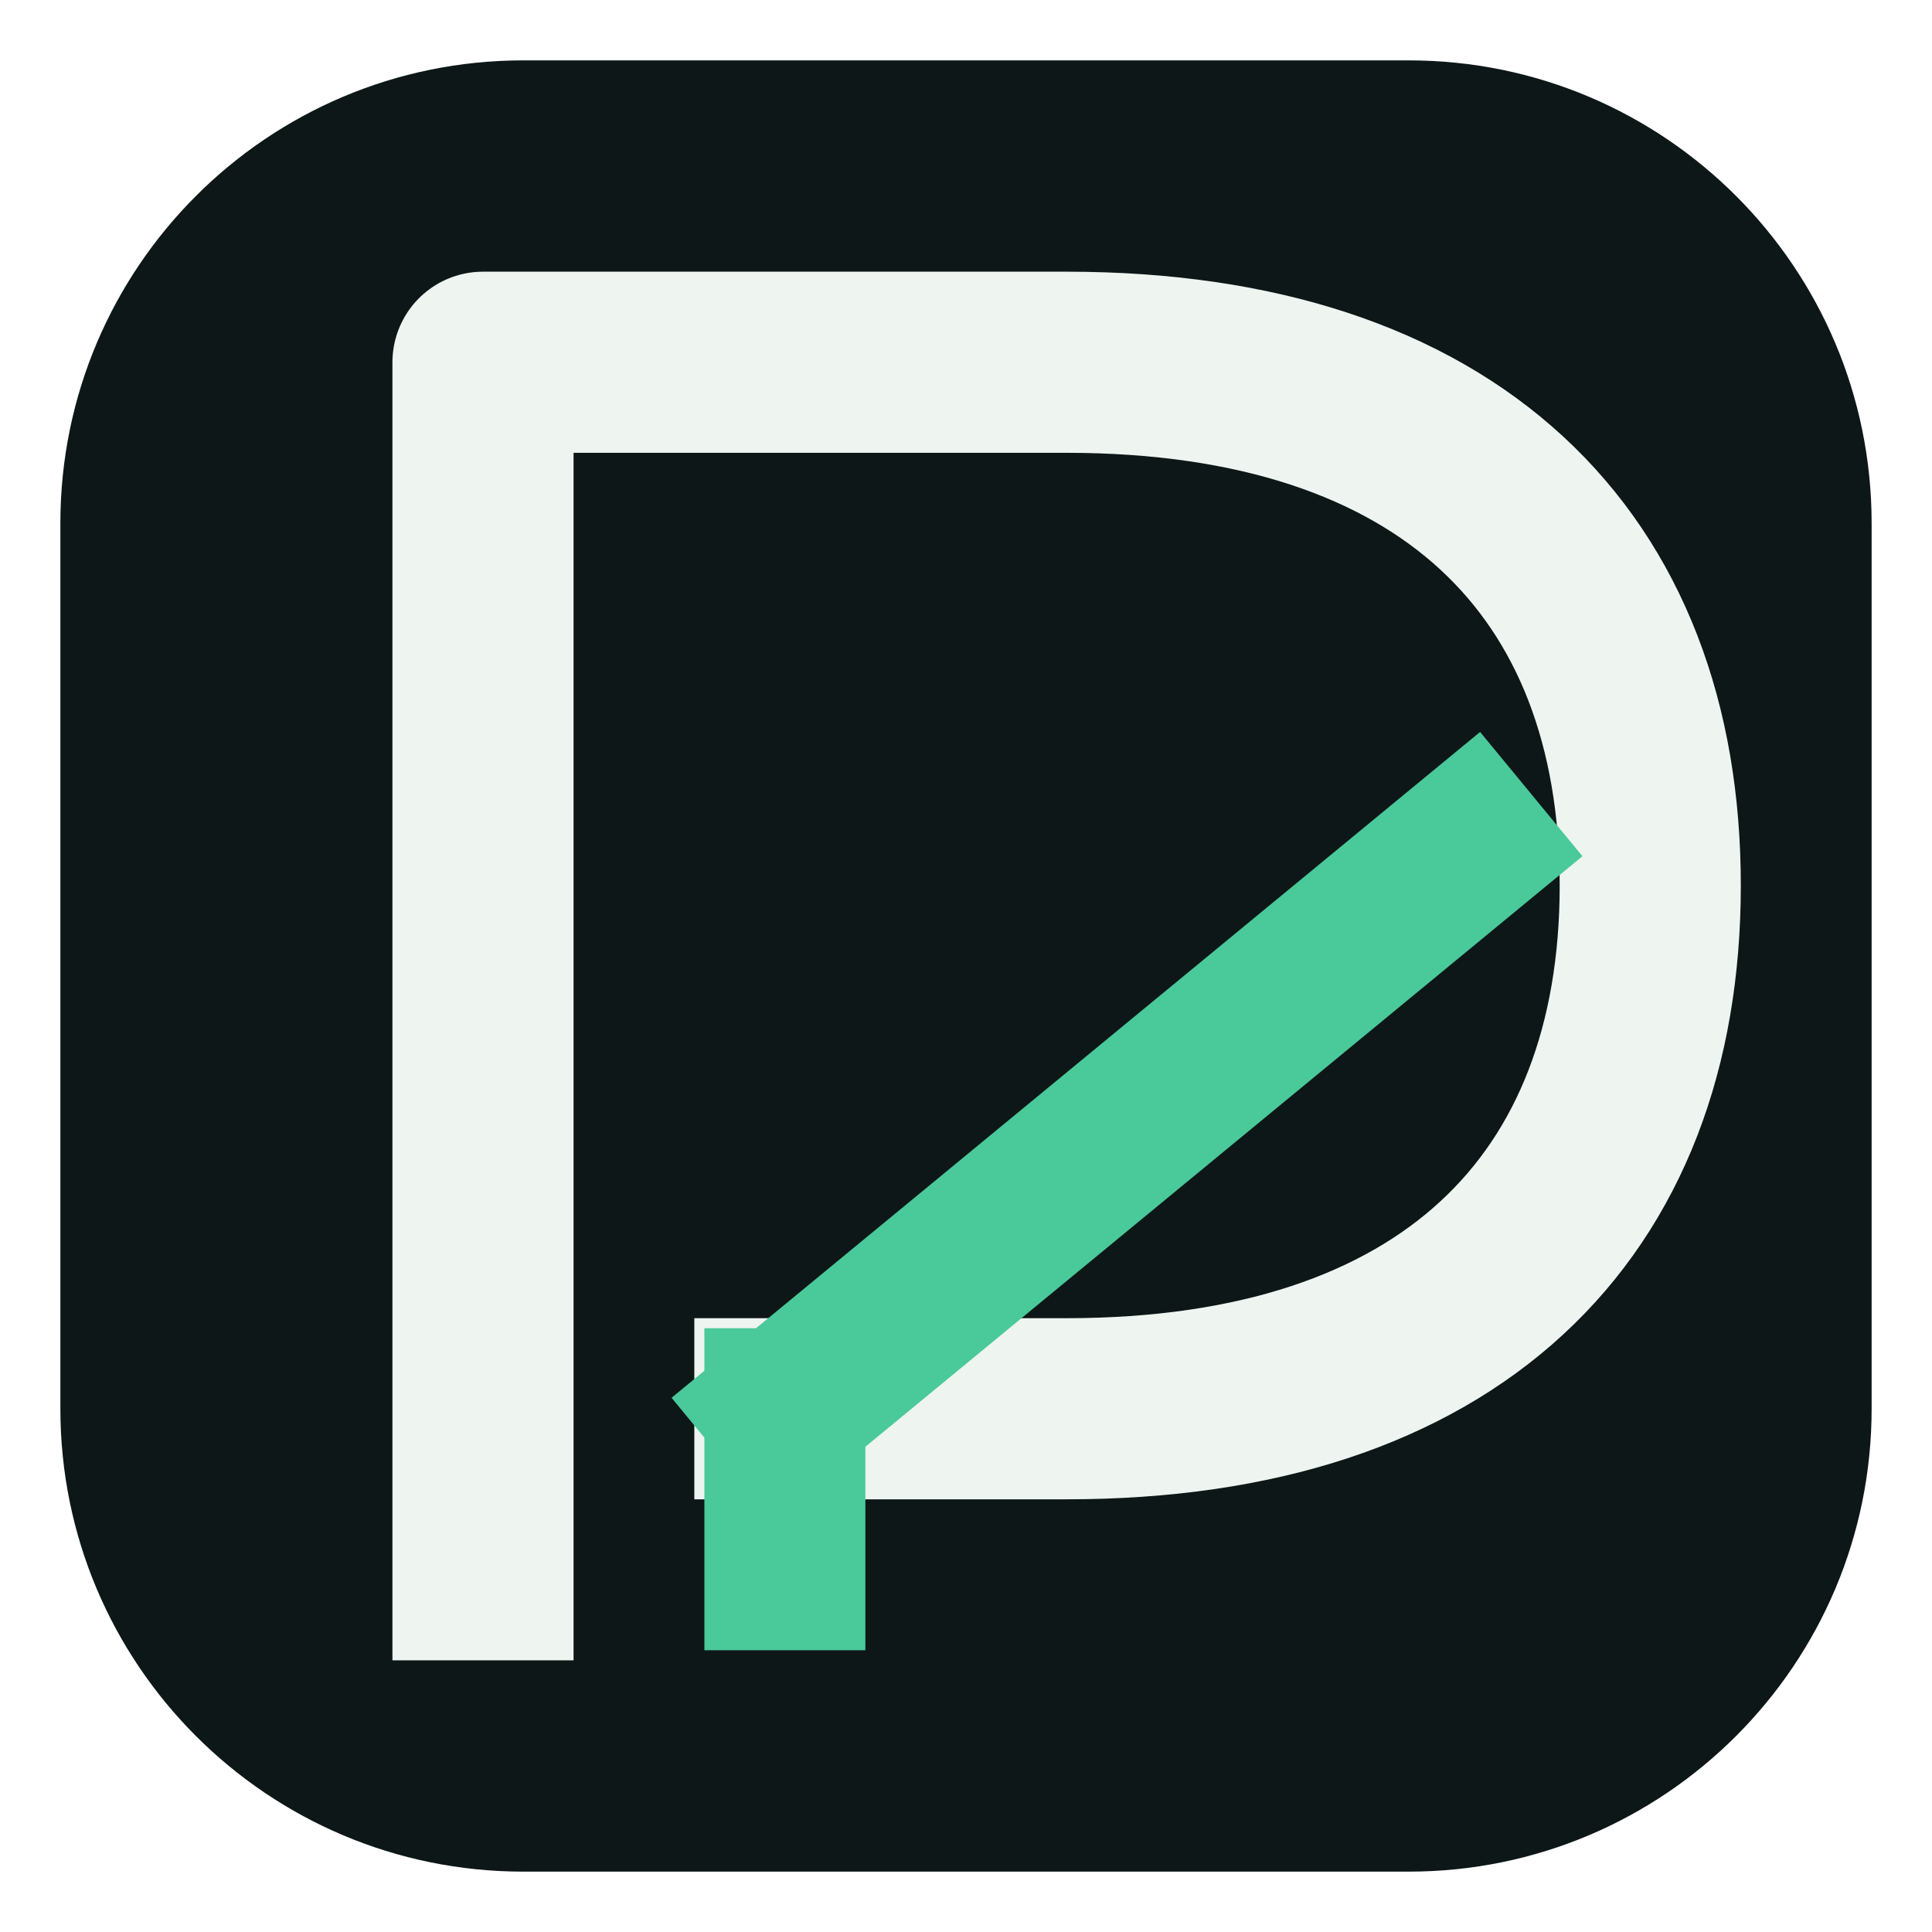
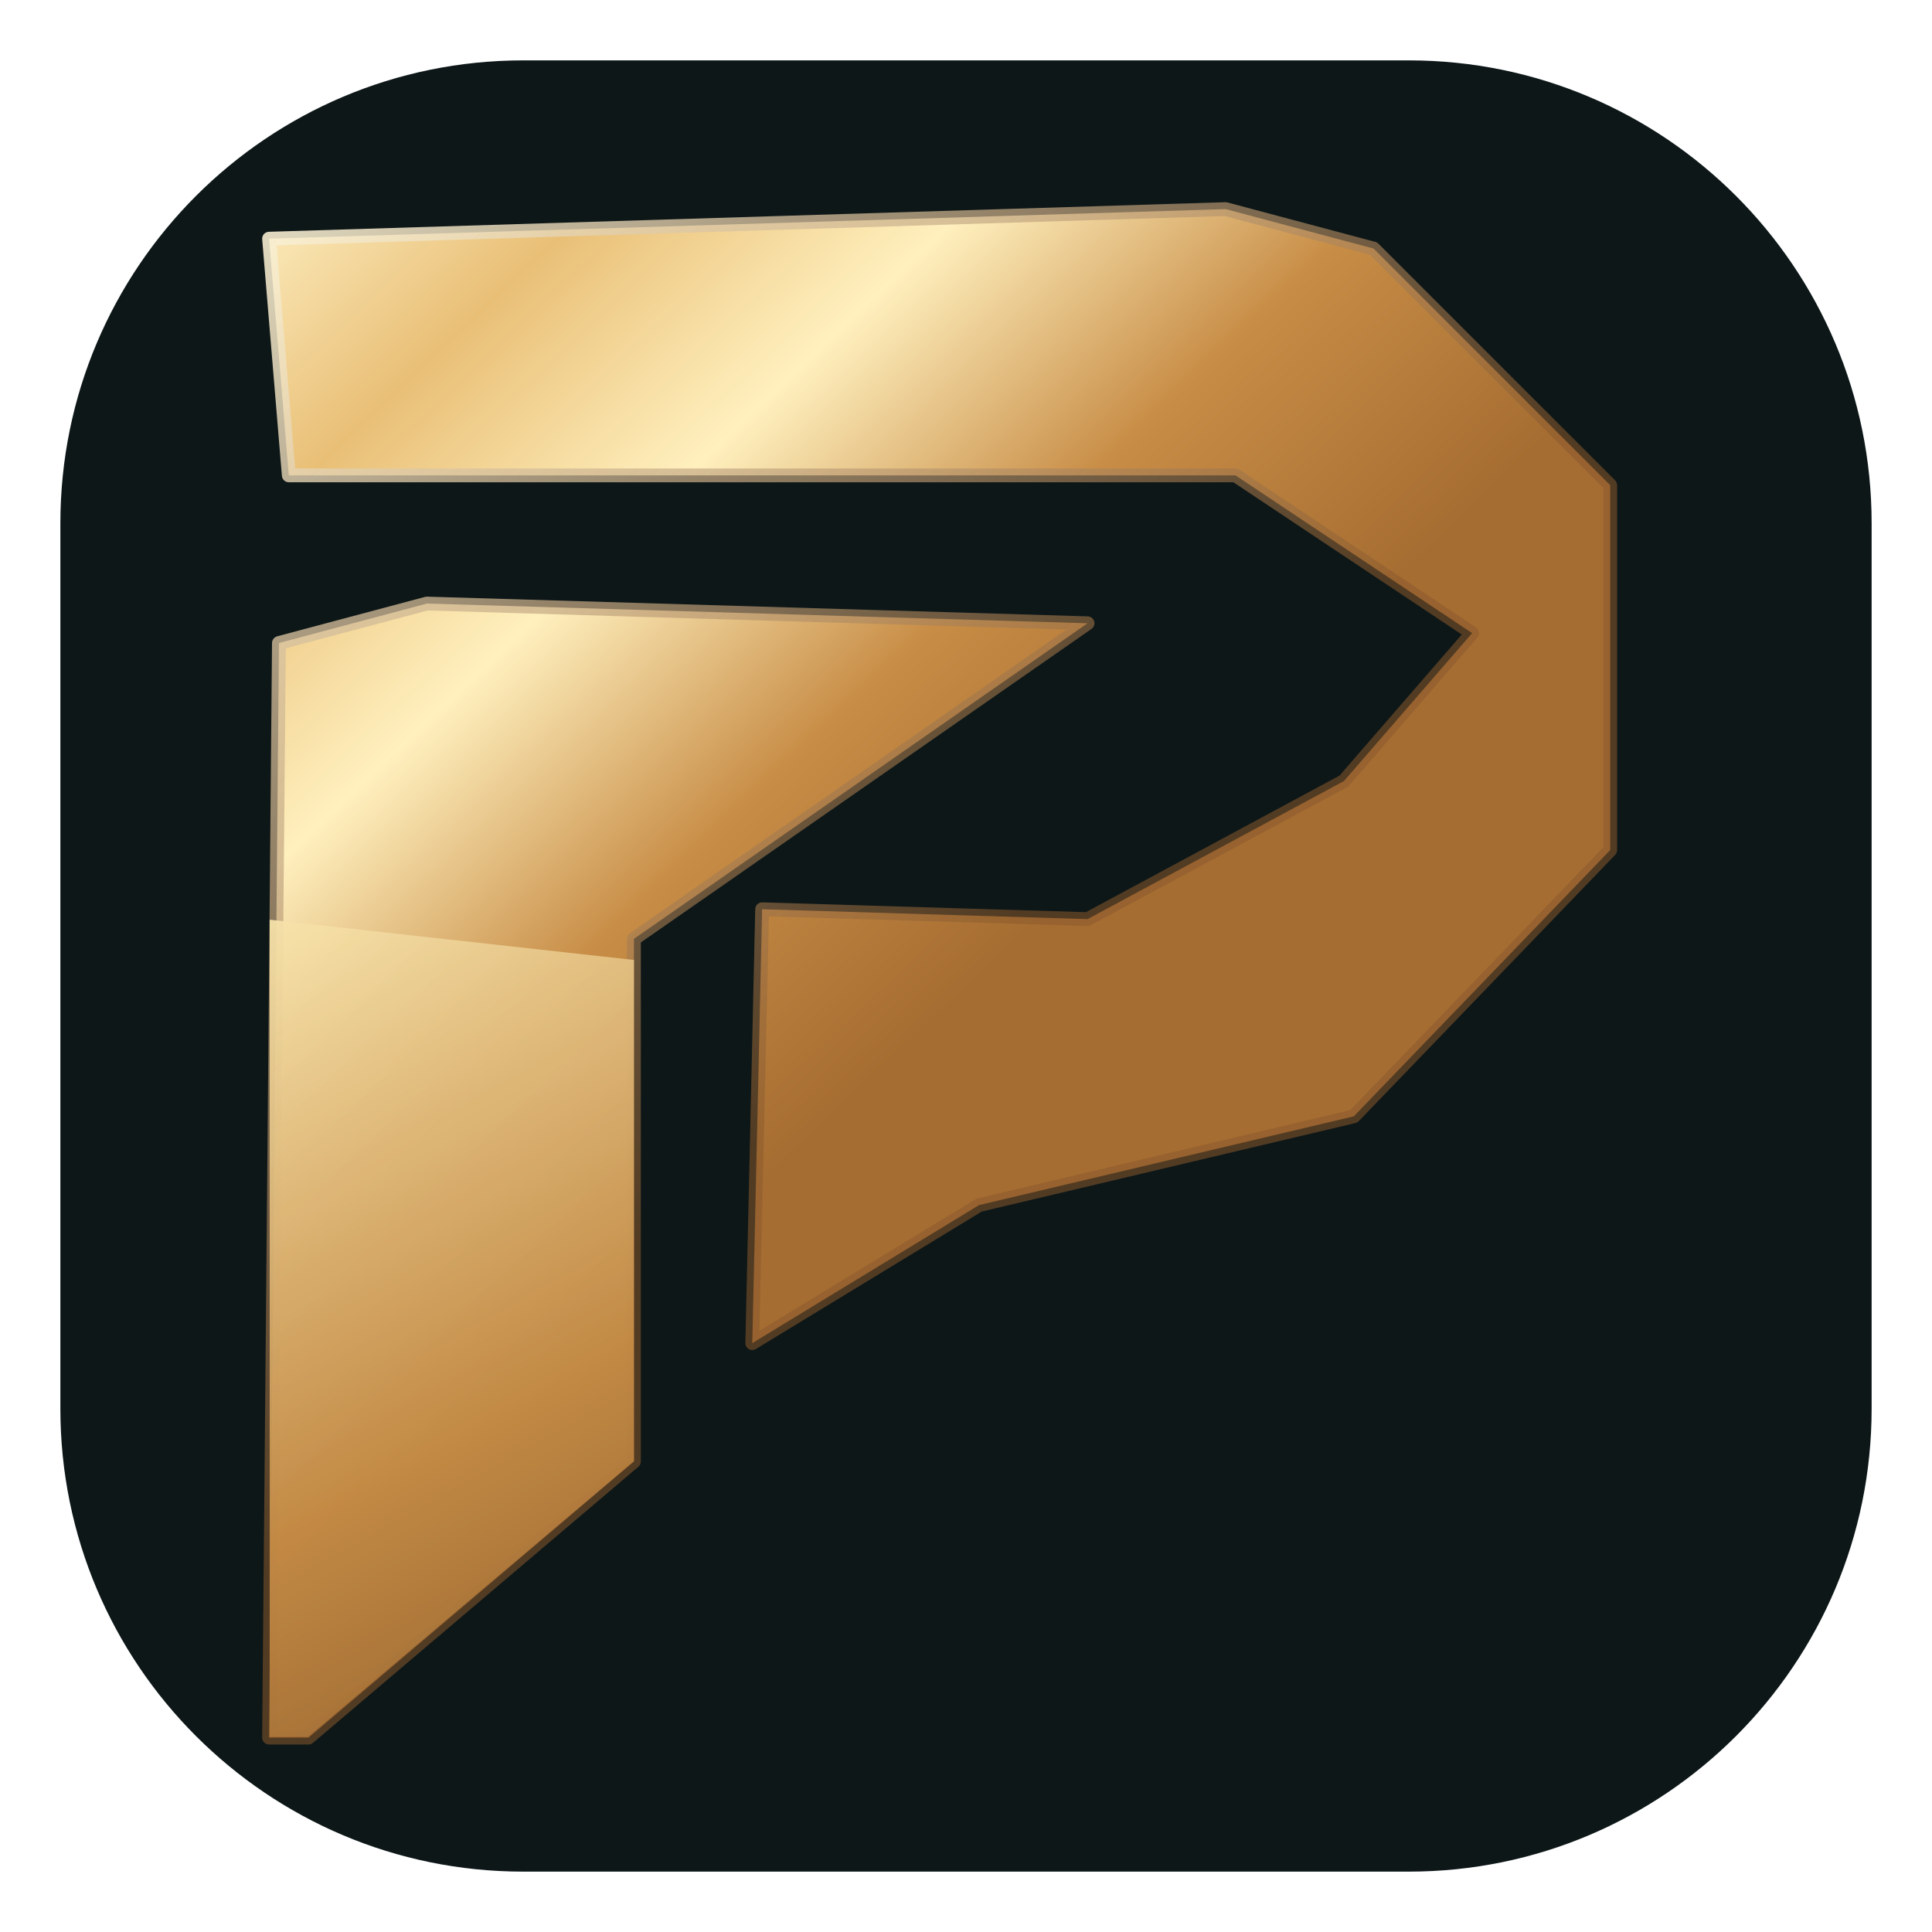
- <svg xmlns="http://www.w3.org/2000/svg" viewBox="0 0 96 96" role="img" aria-label="Pooya Labs">
+ <svg xmlns="http://www.w3.org/2000/svg" viewBox="0 0 96 96" role="img" aria-label="Pooya Labs gold folded-ribbon mark">
+   <defs>
+     <linearGradient id="gold" x1="10" y1="8" x2="86" y2="88" gradientUnits="userSpaceOnUse">
+       <stop stop-color="#fff3c9" />
+       <stop offset=".24" stop-color="#e9bf76" />
+       <stop offset=".48" stop-color="#fff0be" />
+       <stop offset=".74" stop-color="#c78c45" />
+       <stop offset="1" stop-color="#a66d32" />
+     </linearGradient>
+     <linearGradient id="fold" x1="25" y1="35" x2="54" y2="87" gradientUnits="userSpaceOnUse">
+       <stop stop-color="#fff0b9" />
+       <stop offset=".52" stop-color="#c48b45" />
+       <stop offset="1" stop-color="#70431f" />
+     </linearGradient>
+     <linearGradient id="edge" x1="12" y1="8" x2="82" y2="88" gradientUnits="userSpaceOnUse">
+       <stop stop-color="#fff8dc" stop-opacity=".9" />
+       <stop offset="1" stop-color="#8b5a2c" stop-opacity=".55" />
+     </linearGradient>
+   </defs>
  <rect x="3" y="3" width="90" height="90" rx="23" fill="#0D1718" />
-   <path d="M24 78V18h29c19 0 29 10 29 26S72 70 53 70H39" fill="none" stroke="#EEF4EF" stroke-width="9" stroke-linecap="square" stroke-linejoin="round" />
-   <path d="M39 70 73 42M39 70v8" fill="none" stroke="#4AC99A" stroke-width="8" stroke-linecap="square" stroke-linejoin="round" />
+   <g transform="translate(7 5) scale(.49)" stroke="url(#edge)" stroke-width="1.4" stroke-linejoin="round">
+     <path fill="url(#gold)" d="M13 14 15 38 111 38 135 54 122 69 96 83 63 82 62 126 85 112 123 103 149 76 149 39 125 15 110 11Z" />
+     <path fill="url(#gold)" d="M96 53 29 51 14 55 13 166 17 166 50 138 50 85Z" />
+   </g>
+   <path d="M13.4 45.7 31.5 47.7 31.5 72.6 15.3 86.3 13.4 86.3Z" fill="url(#fold)" opacity=".92" />
</svg>
